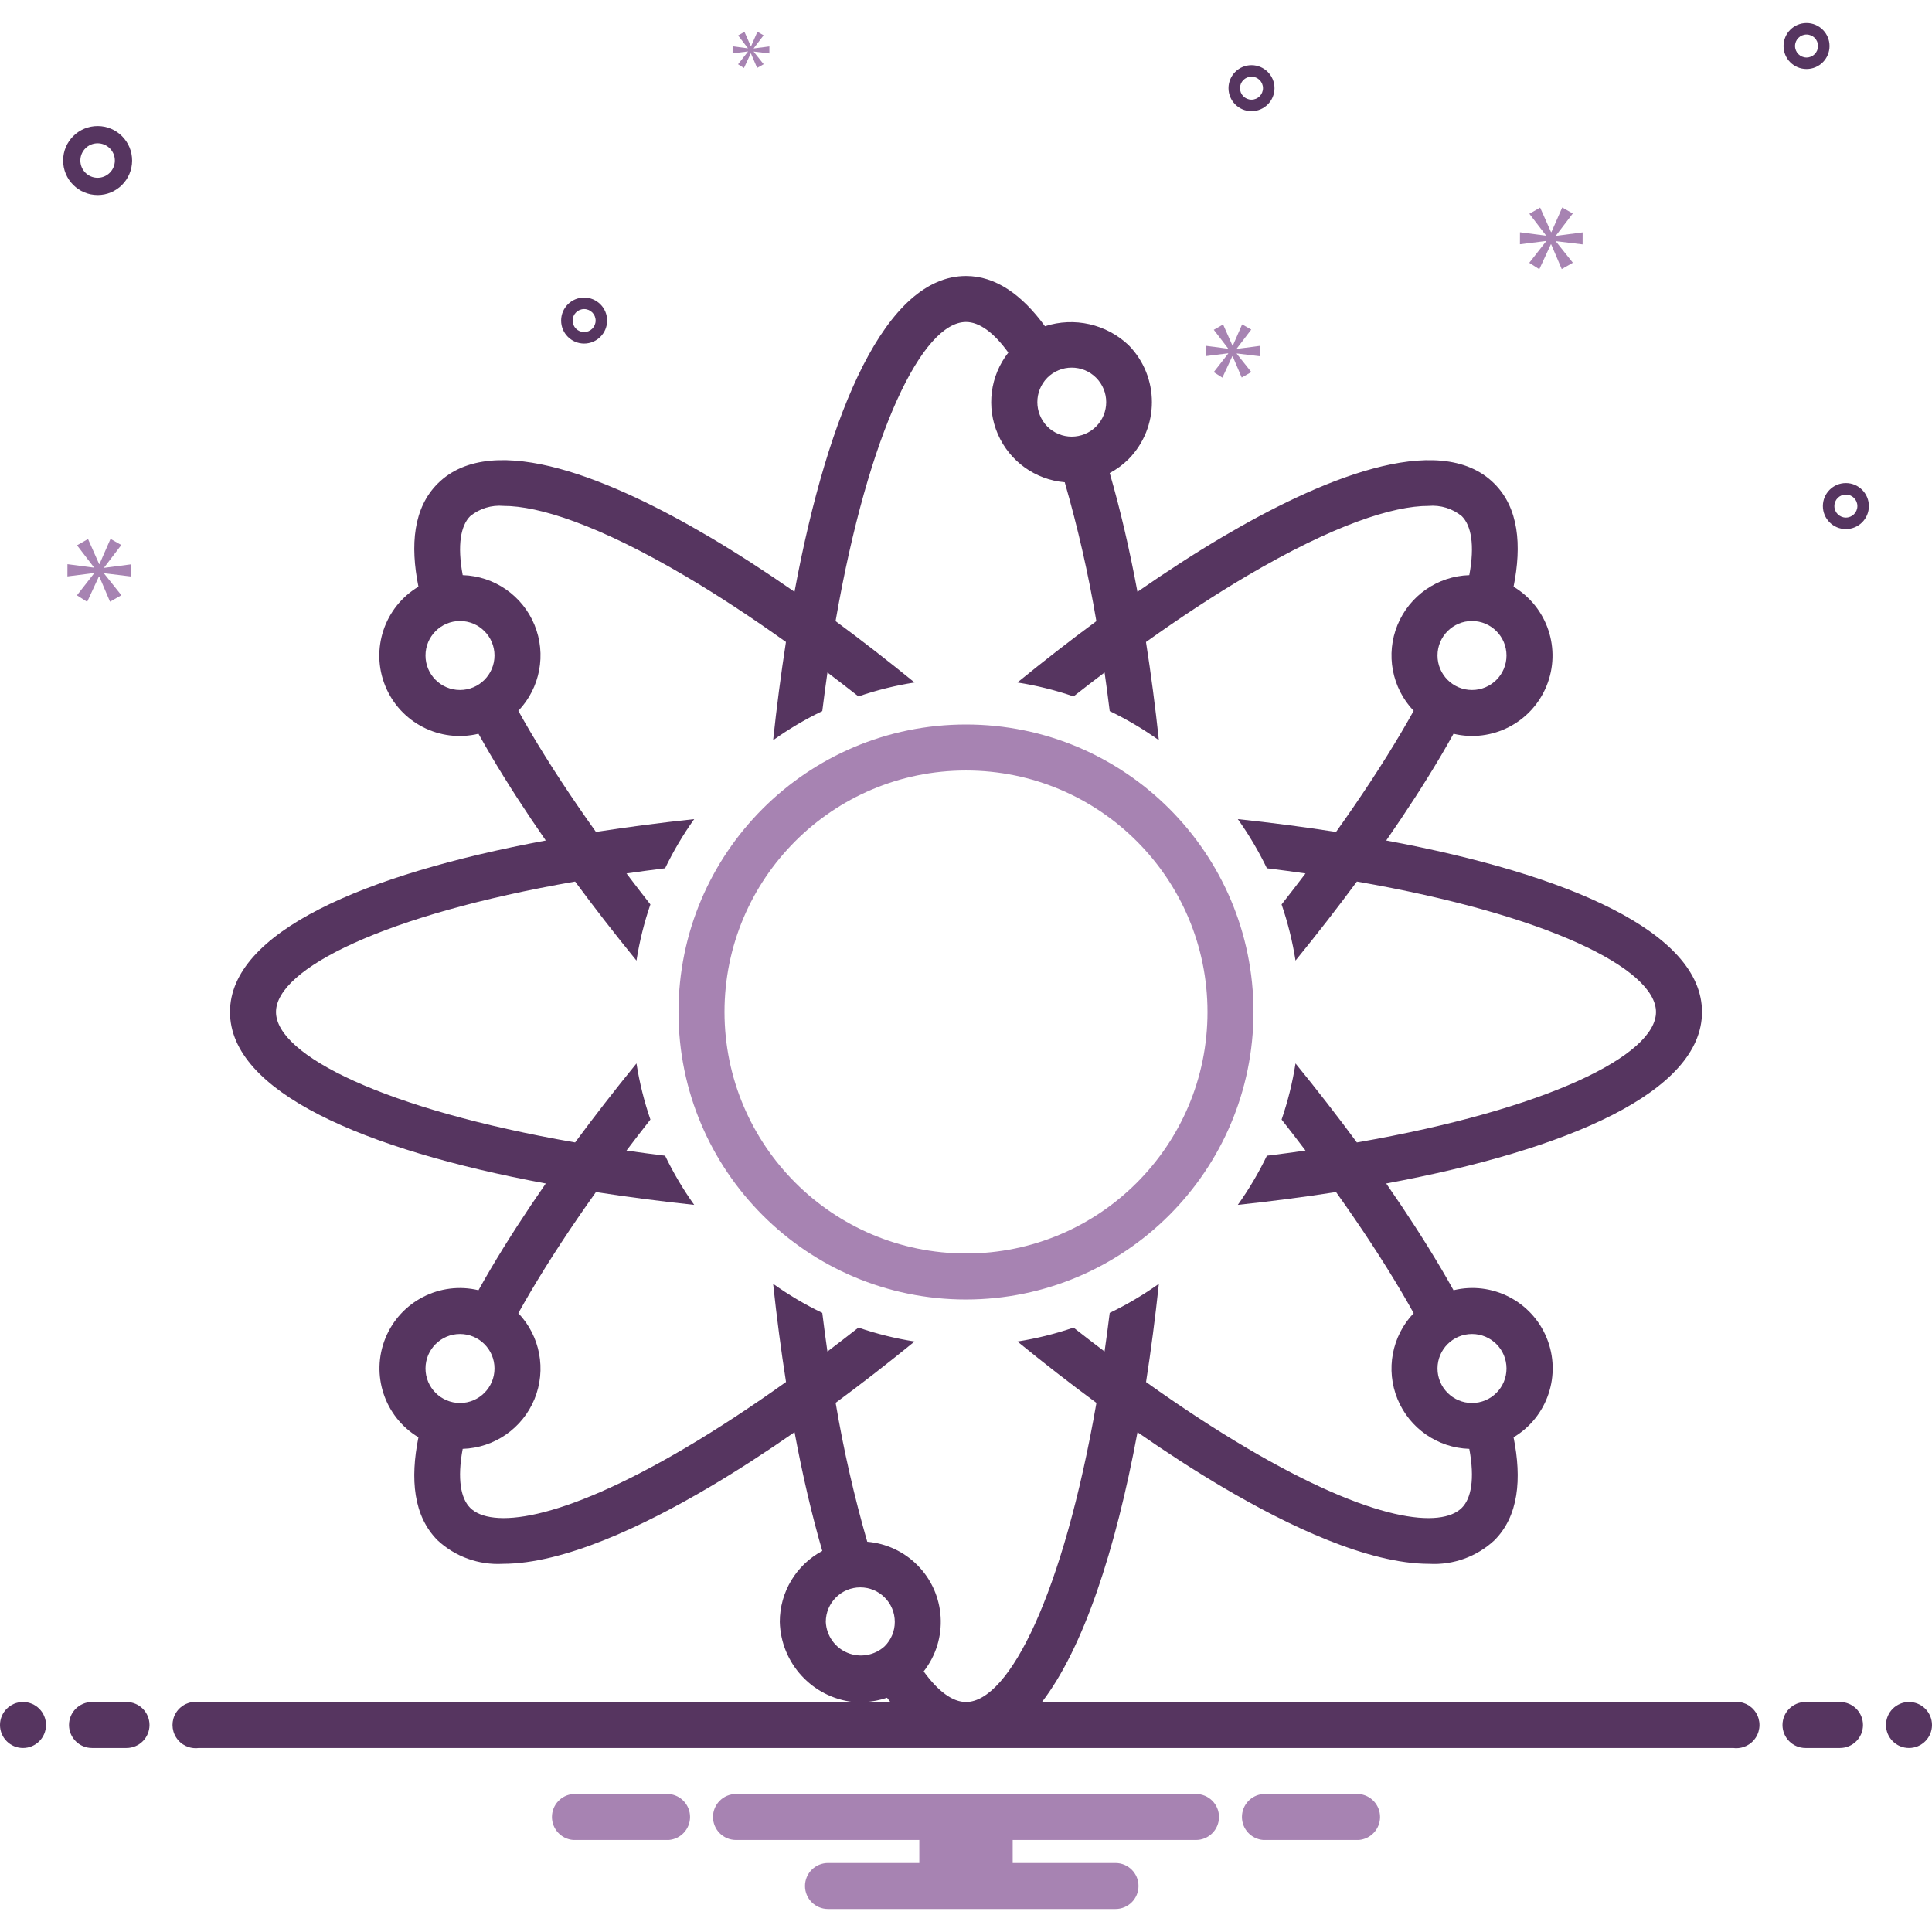
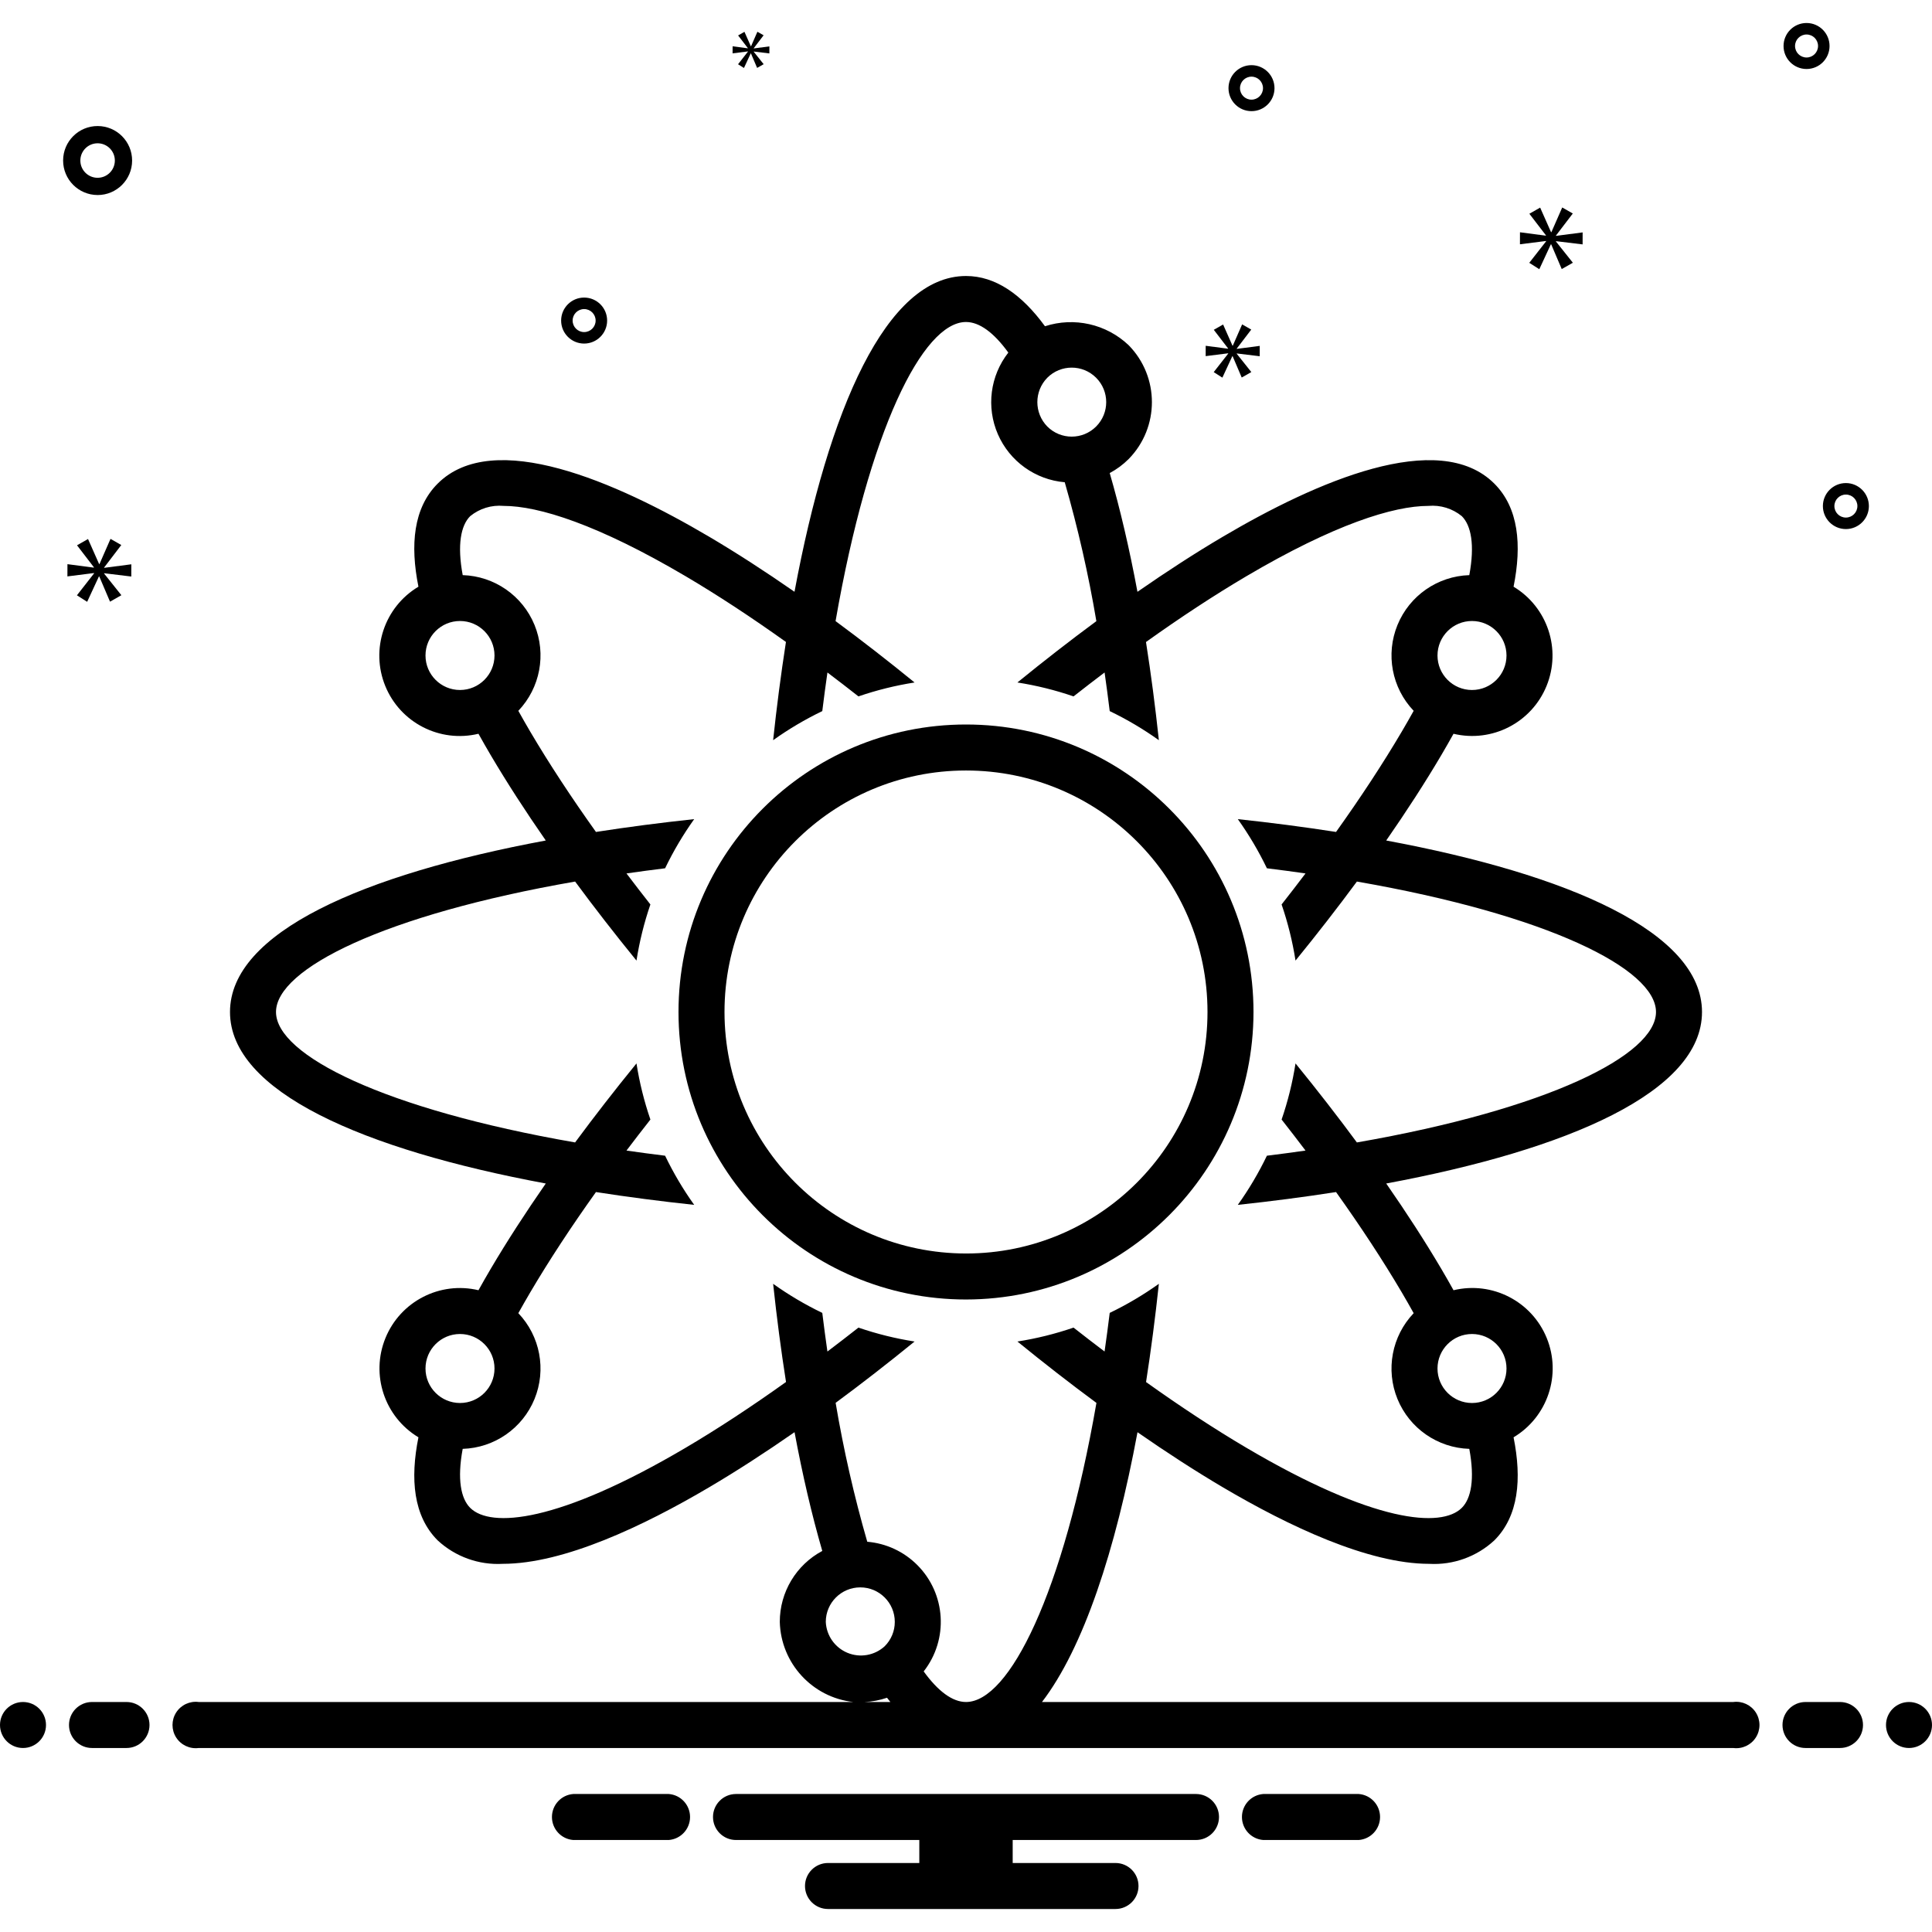
<svg xmlns="http://www.w3.org/2000/svg" data-name="Layer 1" viewBox="0 0 168 168" width="256" height="256">
-   <circle cx="2" cy="150" r="2" fill="#563560" class="color2d4356 svgShape" />
-   <path fill="#563560" d="M11 148H8a2 2 0 0 0 0 4h3a2 2 0 0 0 0-4zm149 0h-3a2 2 0 0 0 0 4h3a2 2 0 0 0 0-4z" class="color2d4356 svgShape" />
-   <circle cx="166" cy="150" r="2" fill="#563560" class="color2d4356 svgShape" />
-   <path fill="#a783b2" d="M118.154 156h-8.308a2.006 2.006 0 0 0 0 4h8.308a2.006 2.006 0 0 0 0-4zm-60 0h-8.308a2.006 2.006 0 0 0 0 4h8.308a2.006 2.006 0 0 0 0-4zM104 156H64a2 2 0 0 0 0 4h15.94v2H72a2 2 0 0 0 0 4h25a2 2 0 0 0 0-4h-8.94v-2H104a2 2 0 0 0 0-4zm5-68a25 25 0 1 0-25 25 25.028 25.028 0 0 0 25-25zm-46 0a21 21 0 1 1 21 21 21.024 21.024 0 0 1-21-21z" class="color0bceb2 svgShape" />
-   <path fill="#563560" d="M150.721 148H90.607c3.606-4.7 6.392-13.174 8.306-23.459 2.549 1.77 5.038 3.382 7.433 4.795 5.679 3.35 12.622 6.65 17.933 6.65a7.692 7.692 0 0 0 5.665-2.042c2.11-2.11 2.4-5.331 1.67-8.96a6.987 6.987 0 0 0-5.22-12.79 83.583 83.583 0 0 0-1.058-1.848c-1.413-2.395-3.025-4.884-4.795-7.433C136.423 99.958 148 94.925 148 88s-11.577-11.958-27.459-14.913c1.77-2.549 3.382-5.038 4.795-7.433.355-.602.708-1.22 1.057-1.847a6.99 6.99 0 0 0 5.221-12.79c.73-3.63.44-6.851-1.67-8.961-4.84-4.841-15.505-.166-23.598 4.608-2.397 1.413-4.887 3.027-7.437 4.798-.691-3.71-1.497-7.178-2.412-10.326a6.975 6.975 0 0 0 1.646-1.219 7.068 7.068 0 0 0 0-9.9 7.3 7.3 0 0 0-7.276-1.648C88.84 25.591 86.55 24 84 24c-6.925 0-11.958 11.577-14.913 27.459-2.549-1.77-5.038-3.382-7.433-4.795-8.093-4.773-18.759-9.451-23.598-4.608-2.11 2.11-2.4 5.331-1.67 8.96a6.987 6.987 0 0 0 5.22 12.79c.35.629.703 1.246 1.058 1.848 1.413 2.395 3.025 4.884 4.795 7.433C31.577 76.042 20 81.075 20 88s11.577 11.958 27.459 14.913c-1.77 2.549-3.382 5.038-4.795 7.433-.355.602-.708 1.22-1.057 1.847a6.99 6.99 0 0 0-5.221 12.79c-.73 3.63-.44 6.851 1.67 8.961a7.691 7.691 0 0 0 5.665 2.041c5.31 0 12.255-3.3 17.933-6.65 2.397-1.412 4.887-3.026 7.437-4.797.691 3.71 1.497 7.178 2.412 10.326a6.986 6.986 0 0 0-3.695 6.169A7.198 7.198 0 0 0 74.195 148H17.279a2.017 2.017 0 1 0 0 4H150.72a2.017 2.017 0 1 0 0-4zM128 116a3 3 0 1 1-3 3 3.003 3.003 0 0 1 3-3zm3-59a3 3 0 1 1-3-3 3.003 3.003 0 0 1 3 3zM91.071 32.846a3 3 0 1 1 0 4.243 3.03 3.03 0 0 1 0-4.243zM40 60a3 3 0 1 1 3-3 3.003 3.003 0 0 1-3 3zm-3 59a3 3 0 1 1 3 3 3.003 3.003 0 0 1-3-3zm34.503-4.835a29.017 29.017 0 0 1-4.274-2.529q.469 4.394 1.12 8.537c-3.007 2.148-5.933 4.07-8.726 5.718-11.114 6.553-16.966 6.994-18.739 5.225-.81-.81-1.14-2.495-.65-5.128a6.984 6.984 0 0 0 4.838-11.799c.327-.587.67-1.189 1.037-1.811 1.647-2.792 3.567-5.715 5.713-8.721 2.758.429 5.615.802 8.542 1.114a29.015 29.015 0 0 1-2.529-4.274c-1.147-.14-2.263-.291-3.358-.448.678-.894 1.366-1.792 2.08-2.697a28.725 28.725 0 0 1-1.211-4.88q-2.832 3.477-5.337 6.87C33.425 96.457 24 91.755 24 88s9.425-8.456 26.01-11.343q2.497 3.386 5.336 6.872a28.725 28.725 0 0 1 1.21-4.881 175.673 175.673 0 0 1-2.079-2.697c1.095-.157 2.211-.308 3.358-.448a29.02 29.02 0 0 1 2.529-4.274c-2.927.312-5.784.685-8.542 1.114-2.146-3.006-4.066-5.929-5.713-8.72a85.367 85.367 0 0 1-1.037-1.812 6.984 6.984 0 0 0-4.837-11.8c-.49-2.632-.161-4.317.65-5.127a4.018 4.018 0 0 1 2.906-.893c3.052 0 8.202 1.62 15.832 6.118 2.791 1.647 5.714 3.567 8.72 5.713a179.738 179.738 0 0 0-1.114 8.542 29.017 29.017 0 0 1 4.274-2.529c.14-1.147.291-2.263.448-3.357.894.677 1.792 1.365 2.697 2.078a28.726 28.726 0 0 1 4.88-1.21q-3.477-2.833-6.87-5.337C75.543 37.425 80.245 28 84 28c1.163 0 2.418.915 3.68 2.66a6.989 6.989 0 0 0 4.906 11.275 109.086 109.086 0 0 1 2.75 12.079q-3.382 2.496-6.865 5.332a28.726 28.726 0 0 1 4.881 1.21c.906-.713 1.804-1.402 2.699-2.08q.235 1.64.446 3.359a29.02 29.02 0 0 1 4.274 2.529q-.469-4.394-1.12-8.537c3.007-2.148 5.933-4.07 8.726-5.718 7.63-4.5 12.78-6.118 15.832-6.118a4.023 4.023 0 0 1 2.907.893c.81.81 1.14 2.495.649 5.128a6.984 6.984 0 0 0-4.837 11.799 85.28 85.28 0 0 1-1.037 1.811c-1.647 2.792-3.567 5.715-5.713 8.721a179.729 179.729 0 0 0-8.542-1.114 29.02 29.02 0 0 1 2.529 4.274c1.147.14 2.263.291 3.358.448-.678.894-1.366 1.792-2.08 2.697a28.725 28.725 0 0 1 1.211 4.88q2.832-3.477 5.337-6.871C134.575 79.544 144 84.246 144 88s-9.425 8.456-26.01 11.343q-2.497-3.386-5.336-6.872a28.725 28.725 0 0 1-1.21 4.881c.713.905 1.401 1.803 2.079 2.697-1.095.157-2.211.307-3.358.448a29.015 29.015 0 0 1-2.529 4.274c2.927-.312 5.784-.685 8.542-1.114 2.146 3.006 4.066 5.929 5.713 8.72.366.623.71 1.225 1.037 1.812a6.984 6.984 0 0 0 4.837 11.799c.49 2.633.161 4.318-.65 5.128-1.772 1.772-7.624 1.327-18.738-5.225-2.791-1.647-5.714-3.567-8.72-5.713.429-2.758.802-5.615 1.114-8.542a29.02 29.02 0 0 1-4.274 2.529c-.14 1.147-.291 2.263-.448 3.357a175.512 175.512 0 0 1-2.697-2.078 28.726 28.726 0 0 1-4.88 1.21q3.477 2.833 6.87 5.337C92.457 138.575 87.755 148 84 148c-1.163 0-2.418-.915-3.68-2.66a6.99 6.99 0 0 0-.562-9.257 6.967 6.967 0 0 0-4.344-2.018 109.07 109.07 0 0 1-2.75-12.079q3.382-2.496 6.865-5.332a28.726 28.726 0 0 1-4.881-1.21c-.906.713-1.804 1.402-2.699 2.08q-.235-1.64-.446-3.359zm.305 26.868a3 3 0 0 1 6 0 2.98 2.98 0 0 1-.88 2.121 3.058 3.058 0 0 1-5.12-2.12zm5.325 6.598c.095.13.193.244.29.369h-2.236a7.047 7.047 0 0 0 1.946-.37zM8.482 16.96a3 3 0 1 0-2.994-3.007 3.003 3.003 0 0 0 2.994 3.006zm.008-4.5a1.5 1.5 0 1 1-1.503 1.496A1.501 1.501 0 0 1 8.49 12.46zm152.026 29.546a2 2 0 1 0 1.996 2.004 2.002 2.002 0 0 0-1.996-2.004zm-.005 3a1 1 0 1 1 1.001-.998 1.001 1.001 0 0 1-1.001.998zM108.83 5.666a2 2 0 1 0 1.996 2.004 2.002 2.002 0 0 0-1.996-2.004zm-.005 3a1 1 0 1 1 1.001-.998 1.001 1.001 0 0 1-1.001.998zM157.094 2a2 2 0 1 0 1.997 2.004A2.002 2.002 0 0 0 157.094 2zm-.005 3a1 1 0 1 1 1.002-.998 1.001 1.001 0 0 1-1.002.998zM52.794 27.88a2 2 0 1 0-2.004 1.996 2.002 2.002 0 0 0 2.004-1.996zm-3-.006a1 1 0 1 1 .998 1.002 1.001 1.001 0 0 1-.998-1.002z" class="color2d4356 svgShape" />
-   <path fill="#a783b2" d="m9.057 49.346 1.49-1.953-.938-.534-.958 2.188h-.032l-.965-2.176-.957.546 1.468 1.912v.031l-2.3-.302-.003 1.064 2.317-.293v.032l-1.49 1.905.89.566 1.022-2.205h.031l.935 2.193.987-.562-1.499-1.88.001-.032 2.361.287.002-1.064-2.363.308.001-.031zM65.038 4.489l-.859 1.098.513.325.589-1.269h.017l.539 1.262.568-.323-.863-1.083v-.018l1.36.165.001-.613-1.36.178v-.018l.858-1.125-.54-.307-.552 1.26h-.018l-.556-1.253-.551.314.845 1.101v.018l-1.324-.174-.002.613 1.335-.169v.018zM137.618 21.252l.002-1.044-2.318.303.001-.031 1.462-1.915-.92-.524-.941 2.147-.031-.001-.947-2.134-.938.535 1.44 1.875v.031l-2.256-.296-.003 1.043 2.273-.286v.03l-1.462 1.869.873.555 1.003-2.163.03.001.917 2.15.968-.55-1.47-1.845.001-.031 2.316.281zM107.544 30.312l1.261-1.653-.794-.451-.811 1.851h-.027l-.816-1.841-.81.461 1.242 1.618v.027l-1.946-.256-.002.9 1.96-.247v.026l-1.261 1.612.754.479.865-1.865h.026l.79 1.855.836-.475-1.268-1.591v-.027l1.998.242.002-.9-1.999.261v-.026z" class="color0bceb2 svgShape" />
+   <circle cx="2" cy="150" r="2" fill="#000" class="color2d4356 svgShape" />
+   <path fill="#000" d="M11 148H8a2 2 0 0 0 0 4h3a2 2 0 0 0 0-4zm149 0h-3a2 2 0 0 0 0 4h3a2 2 0 0 0 0-4z" class="color2d4356 svgShape" />
+   <circle cx="166" cy="150" r="2" fill="#000" class="color2d4356 svgShape" />
+   <path fill="#000" d="M118.154 156h-8.308a2.006 2.006 0 0 0 0 4h8.308a2.006 2.006 0 0 0 0-4zm-60 0h-8.308a2.006 2.006 0 0 0 0 4h8.308a2.006 2.006 0 0 0 0-4zM104 156H64a2 2 0 0 0 0 4h15.94v2H72a2 2 0 0 0 0 4h25a2 2 0 0 0 0-4h-8.94v-2H104a2 2 0 0 0 0-4zm5-68a25 25 0 1 0-25 25 25.028 25.028 0 0 0 25-25zm-46 0a21 21 0 1 1 21 21 21.024 21.024 0 0 1-21-21z" class="color0bceb2 svgShape" />
+   <path fill="#000" d="M150.721 148H90.607c3.606-4.7 6.392-13.174 8.306-23.459 2.549 1.77 5.038 3.382 7.433 4.795 5.679 3.35 12.622 6.65 17.933 6.65a7.692 7.692 0 0 0 5.665-2.042c2.11-2.11 2.4-5.331 1.67-8.96a6.987 6.987 0 0 0-5.22-12.79 83.583 83.583 0 0 0-1.058-1.848c-1.413-2.395-3.025-4.884-4.795-7.433C136.423 99.958 148 94.925 148 88s-11.577-11.958-27.459-14.913c1.77-2.549 3.382-5.038 4.795-7.433.355-.602.708-1.22 1.057-1.847a6.99 6.99 0 0 0 5.221-12.79c.73-3.63.44-6.851-1.67-8.961-4.84-4.841-15.505-.166-23.598 4.608-2.397 1.413-4.887 3.027-7.437 4.798-.691-3.71-1.497-7.178-2.412-10.326a6.975 6.975 0 0 0 1.646-1.219 7.068 7.068 0 0 0 0-9.9 7.3 7.3 0 0 0-7.276-1.648C88.84 25.591 86.55 24 84 24c-6.925 0-11.958 11.577-14.913 27.459-2.549-1.77-5.038-3.382-7.433-4.795-8.093-4.773-18.759-9.451-23.598-4.608-2.11 2.11-2.4 5.331-1.67 8.96a6.987 6.987 0 0 0 5.22 12.79c.35.629.703 1.246 1.058 1.848 1.413 2.395 3.025 4.884 4.795 7.433C31.577 76.042 20 81.075 20 88s11.577 11.958 27.459 14.913c-1.77 2.549-3.382 5.038-4.795 7.433-.355.602-.708 1.22-1.057 1.847a6.99 6.99 0 0 0-5.221 12.79c-.73 3.63-.44 6.851 1.67 8.961a7.691 7.691 0 0 0 5.665 2.041c5.31 0 12.255-3.3 17.933-6.65 2.397-1.412 4.887-3.026 7.437-4.797.691 3.71 1.497 7.178 2.412 10.326a6.986 6.986 0 0 0-3.695 6.169A7.198 7.198 0 0 0 74.195 148H17.279a2.017 2.017 0 1 0 0 4H150.72a2.017 2.017 0 1 0 0-4zM128 116a3 3 0 1 1-3 3 3.003 3.003 0 0 1 3-3zm3-59a3 3 0 1 1-3-3 3.003 3.003 0 0 1 3 3zM91.071 32.846a3 3 0 1 1 0 4.243 3.03 3.03 0 0 1 0-4.243zM40 60a3 3 0 1 1 3-3 3.003 3.003 0 0 1-3 3zm-3 59a3 3 0 1 1 3 3 3.003 3.003 0 0 1-3-3zm34.503-4.835a29.017 29.017 0 0 1-4.274-2.529q.469 4.394 1.12 8.537c-3.007 2.148-5.933 4.07-8.726 5.718-11.114 6.553-16.966 6.994-18.739 5.225-.81-.81-1.14-2.495-.65-5.128a6.984 6.984 0 0 0 4.838-11.799c.327-.587.67-1.189 1.037-1.811 1.647-2.792 3.567-5.715 5.713-8.721 2.758.429 5.615.802 8.542 1.114a29.015 29.015 0 0 1-2.529-4.274c-1.147-.14-2.263-.291-3.358-.448.678-.894 1.366-1.792 2.08-2.697a28.725 28.725 0 0 1-1.211-4.88q-2.832 3.477-5.337 6.87C33.425 96.457 24 91.755 24 88s9.425-8.456 26.01-11.343q2.497 3.386 5.336 6.872a28.725 28.725 0 0 1 1.21-4.881 175.673 175.673 0 0 1-2.079-2.697c1.095-.157 2.211-.308 3.358-.448a29.02 29.02 0 0 1 2.529-4.274c-2.927.312-5.784.685-8.542 1.114-2.146-3.006-4.066-5.929-5.713-8.72a85.367 85.367 0 0 1-1.037-1.812 6.984 6.984 0 0 0-4.837-11.8c-.49-2.632-.161-4.317.65-5.127a4.018 4.018 0 0 1 2.906-.893c3.052 0 8.202 1.62 15.832 6.118 2.791 1.647 5.714 3.567 8.72 5.713a179.738 179.738 0 0 0-1.114 8.542 29.017 29.017 0 0 1 4.274-2.529c.14-1.147.291-2.263.448-3.357.894.677 1.792 1.365 2.697 2.078a28.726 28.726 0 0 1 4.88-1.21q-3.477-2.833-6.87-5.337C75.543 37.425 80.245 28 84 28c1.163 0 2.418.915 3.68 2.66a6.989 6.989 0 0 0 4.906 11.275 109.086 109.086 0 0 1 2.75 12.079q-3.382 2.496-6.865 5.332a28.726 28.726 0 0 1 4.881 1.21c.906-.713 1.804-1.402 2.699-2.08q.235 1.64.446 3.359a29.02 29.02 0 0 1 4.274 2.529q-.469-4.394-1.12-8.537c3.007-2.148 5.933-4.07 8.726-5.718 7.63-4.5 12.78-6.118 15.832-6.118a4.023 4.023 0 0 1 2.907.893c.81.81 1.14 2.495.649 5.128a6.984 6.984 0 0 0-4.837 11.799 85.28 85.28 0 0 1-1.037 1.811c-1.647 2.792-3.567 5.715-5.713 8.721a179.729 179.729 0 0 0-8.542-1.114 29.02 29.02 0 0 1 2.529 4.274c1.147.14 2.263.291 3.358.448-.678.894-1.366 1.792-2.08 2.697a28.725 28.725 0 0 1 1.211 4.88q2.832-3.477 5.337-6.871C134.575 79.544 144 84.246 144 88s-9.425 8.456-26.01 11.343q-2.497-3.386-5.336-6.872a28.725 28.725 0 0 1-1.21 4.881c.713.905 1.401 1.803 2.079 2.697-1.095.157-2.211.307-3.358.448a29.015 29.015 0 0 1-2.529 4.274c2.927-.312 5.784-.685 8.542-1.114 2.146 3.006 4.066 5.929 5.713 8.72.366.623.71 1.225 1.037 1.812a6.984 6.984 0 0 0 4.837 11.799c.49 2.633.161 4.318-.65 5.128-1.772 1.772-7.624 1.327-18.738-5.225-2.791-1.647-5.714-3.567-8.72-5.713.429-2.758.802-5.615 1.114-8.542a29.02 29.02 0 0 1-4.274 2.529c-.14 1.147-.291 2.263-.448 3.357a175.512 175.512 0 0 1-2.697-2.078 28.726 28.726 0 0 1-4.88 1.21q3.477 2.833 6.87 5.337C92.457 138.575 87.755 148 84 148c-1.163 0-2.418-.915-3.68-2.66a6.99 6.99 0 0 0-.562-9.257 6.967 6.967 0 0 0-4.344-2.018 109.07 109.07 0 0 1-2.75-12.079q3.382-2.496 6.865-5.332a28.726 28.726 0 0 1-4.881-1.21c-.906.713-1.804 1.402-2.699 2.08q-.235-1.64-.446-3.359zm.305 26.868a3 3 0 0 1 6 0 2.98 2.98 0 0 1-.88 2.121 3.058 3.058 0 0 1-5.12-2.12zm5.325 6.598c.095.13.193.244.29.369h-2.236a7.047 7.047 0 0 0 1.946-.37zM8.482 16.96a3 3 0 1 0-2.994-3.007 3.003 3.003 0 0 0 2.994 3.006zm.008-4.5a1.5 1.5 0 1 1-1.503 1.496A1.501 1.501 0 0 1 8.49 12.46zm152.026 29.546a2 2 0 1 0 1.996 2.004 2.002 2.002 0 0 0-1.996-2.004zm-.005 3a1 1 0 1 1 1.001-.998 1.001 1.001 0 0 1-1.001.998zM108.83 5.666a2 2 0 1 0 1.996 2.004 2.002 2.002 0 0 0-1.996-2.004zm-.005 3a1 1 0 1 1 1.001-.998 1.001 1.001 0 0 1-1.001.998zM157.094 2a2 2 0 1 0 1.997 2.004A2.002 2.002 0 0 0 157.094 2zm-.005 3a1 1 0 1 1 1.002-.998 1.001 1.001 0 0 1-1.002.998zM52.794 27.88a2 2 0 1 0-2.004 1.996 2.002 2.002 0 0 0 2.004-1.996zm-3-.006a1 1 0 1 1 .998 1.002 1.001 1.001 0 0 1-.998-1.002z" class="color2d4356 svgShape" />
+   <path fill="#000" d="m9.057 49.346 1.49-1.953-.938-.534-.958 2.188h-.032l-.965-2.176-.957.546 1.468 1.912v.031l-2.3-.302-.003 1.064 2.317-.293v.032l-1.49 1.905.89.566 1.022-2.205h.031l.935 2.193.987-.562-1.499-1.88.001-.032 2.361.287.002-1.064-2.363.308.001-.031zM65.038 4.489l-.859 1.098.513.325.589-1.269h.017l.539 1.262.568-.323-.863-1.083v-.018l1.36.165.001-.613-1.36.178v-.018l.858-1.125-.54-.307-.552 1.26h-.018l-.556-1.253-.551.314.845 1.101v.018l-1.324-.174-.002.613 1.335-.169v.018zM137.618 21.252l.002-1.044-2.318.303.001-.031 1.462-1.915-.92-.524-.941 2.147-.031-.001-.947-2.134-.938.535 1.44 1.875v.031l-2.256-.296-.003 1.043 2.273-.286v.03l-1.462 1.869.873.555 1.003-2.163.03.001.917 2.15.968-.55-1.47-1.845.001-.031 2.316.281zM107.544 30.312l1.261-1.653-.794-.451-.811 1.851h-.027l-.816-1.841-.81.461 1.242 1.618v.027l-1.946-.256-.002.9 1.96-.247v.026l-1.261 1.612.754.479.865-1.865h.026l.79 1.855.836-.475-1.268-1.591v-.027l1.998.242.002-.9-1.999.261v-.026z" class="color0bceb2 svgShape" />
</svg>
